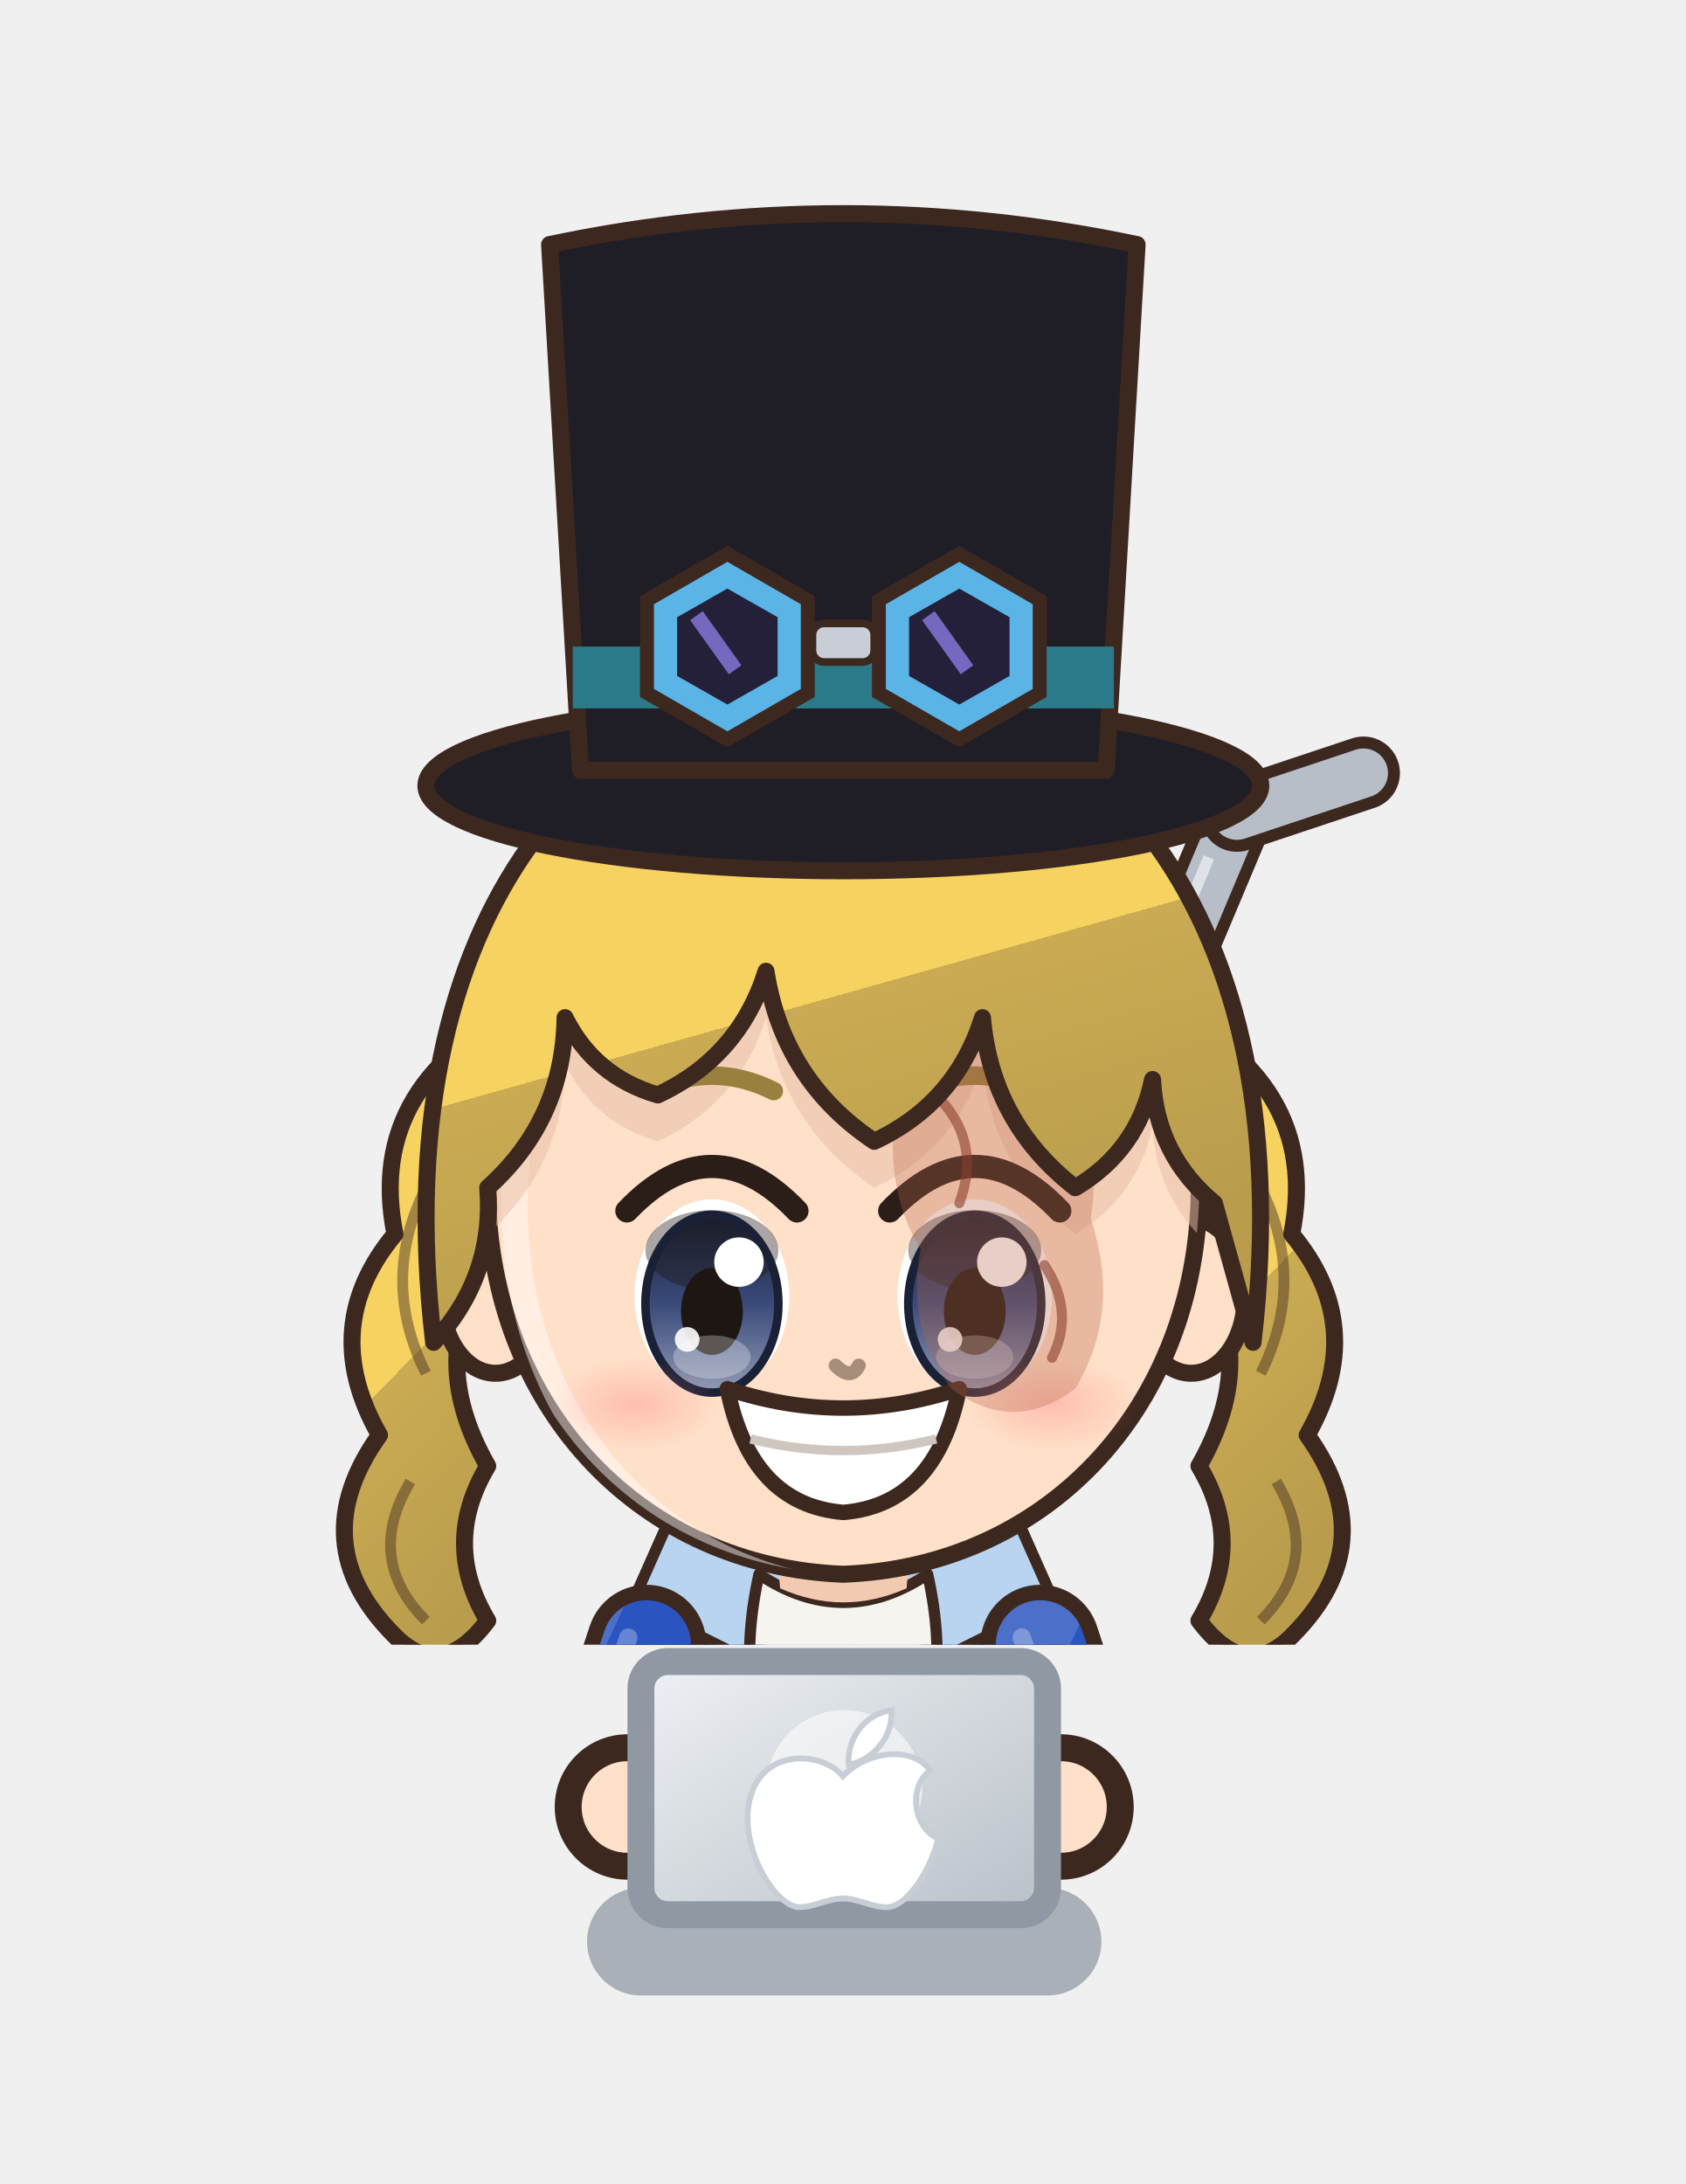
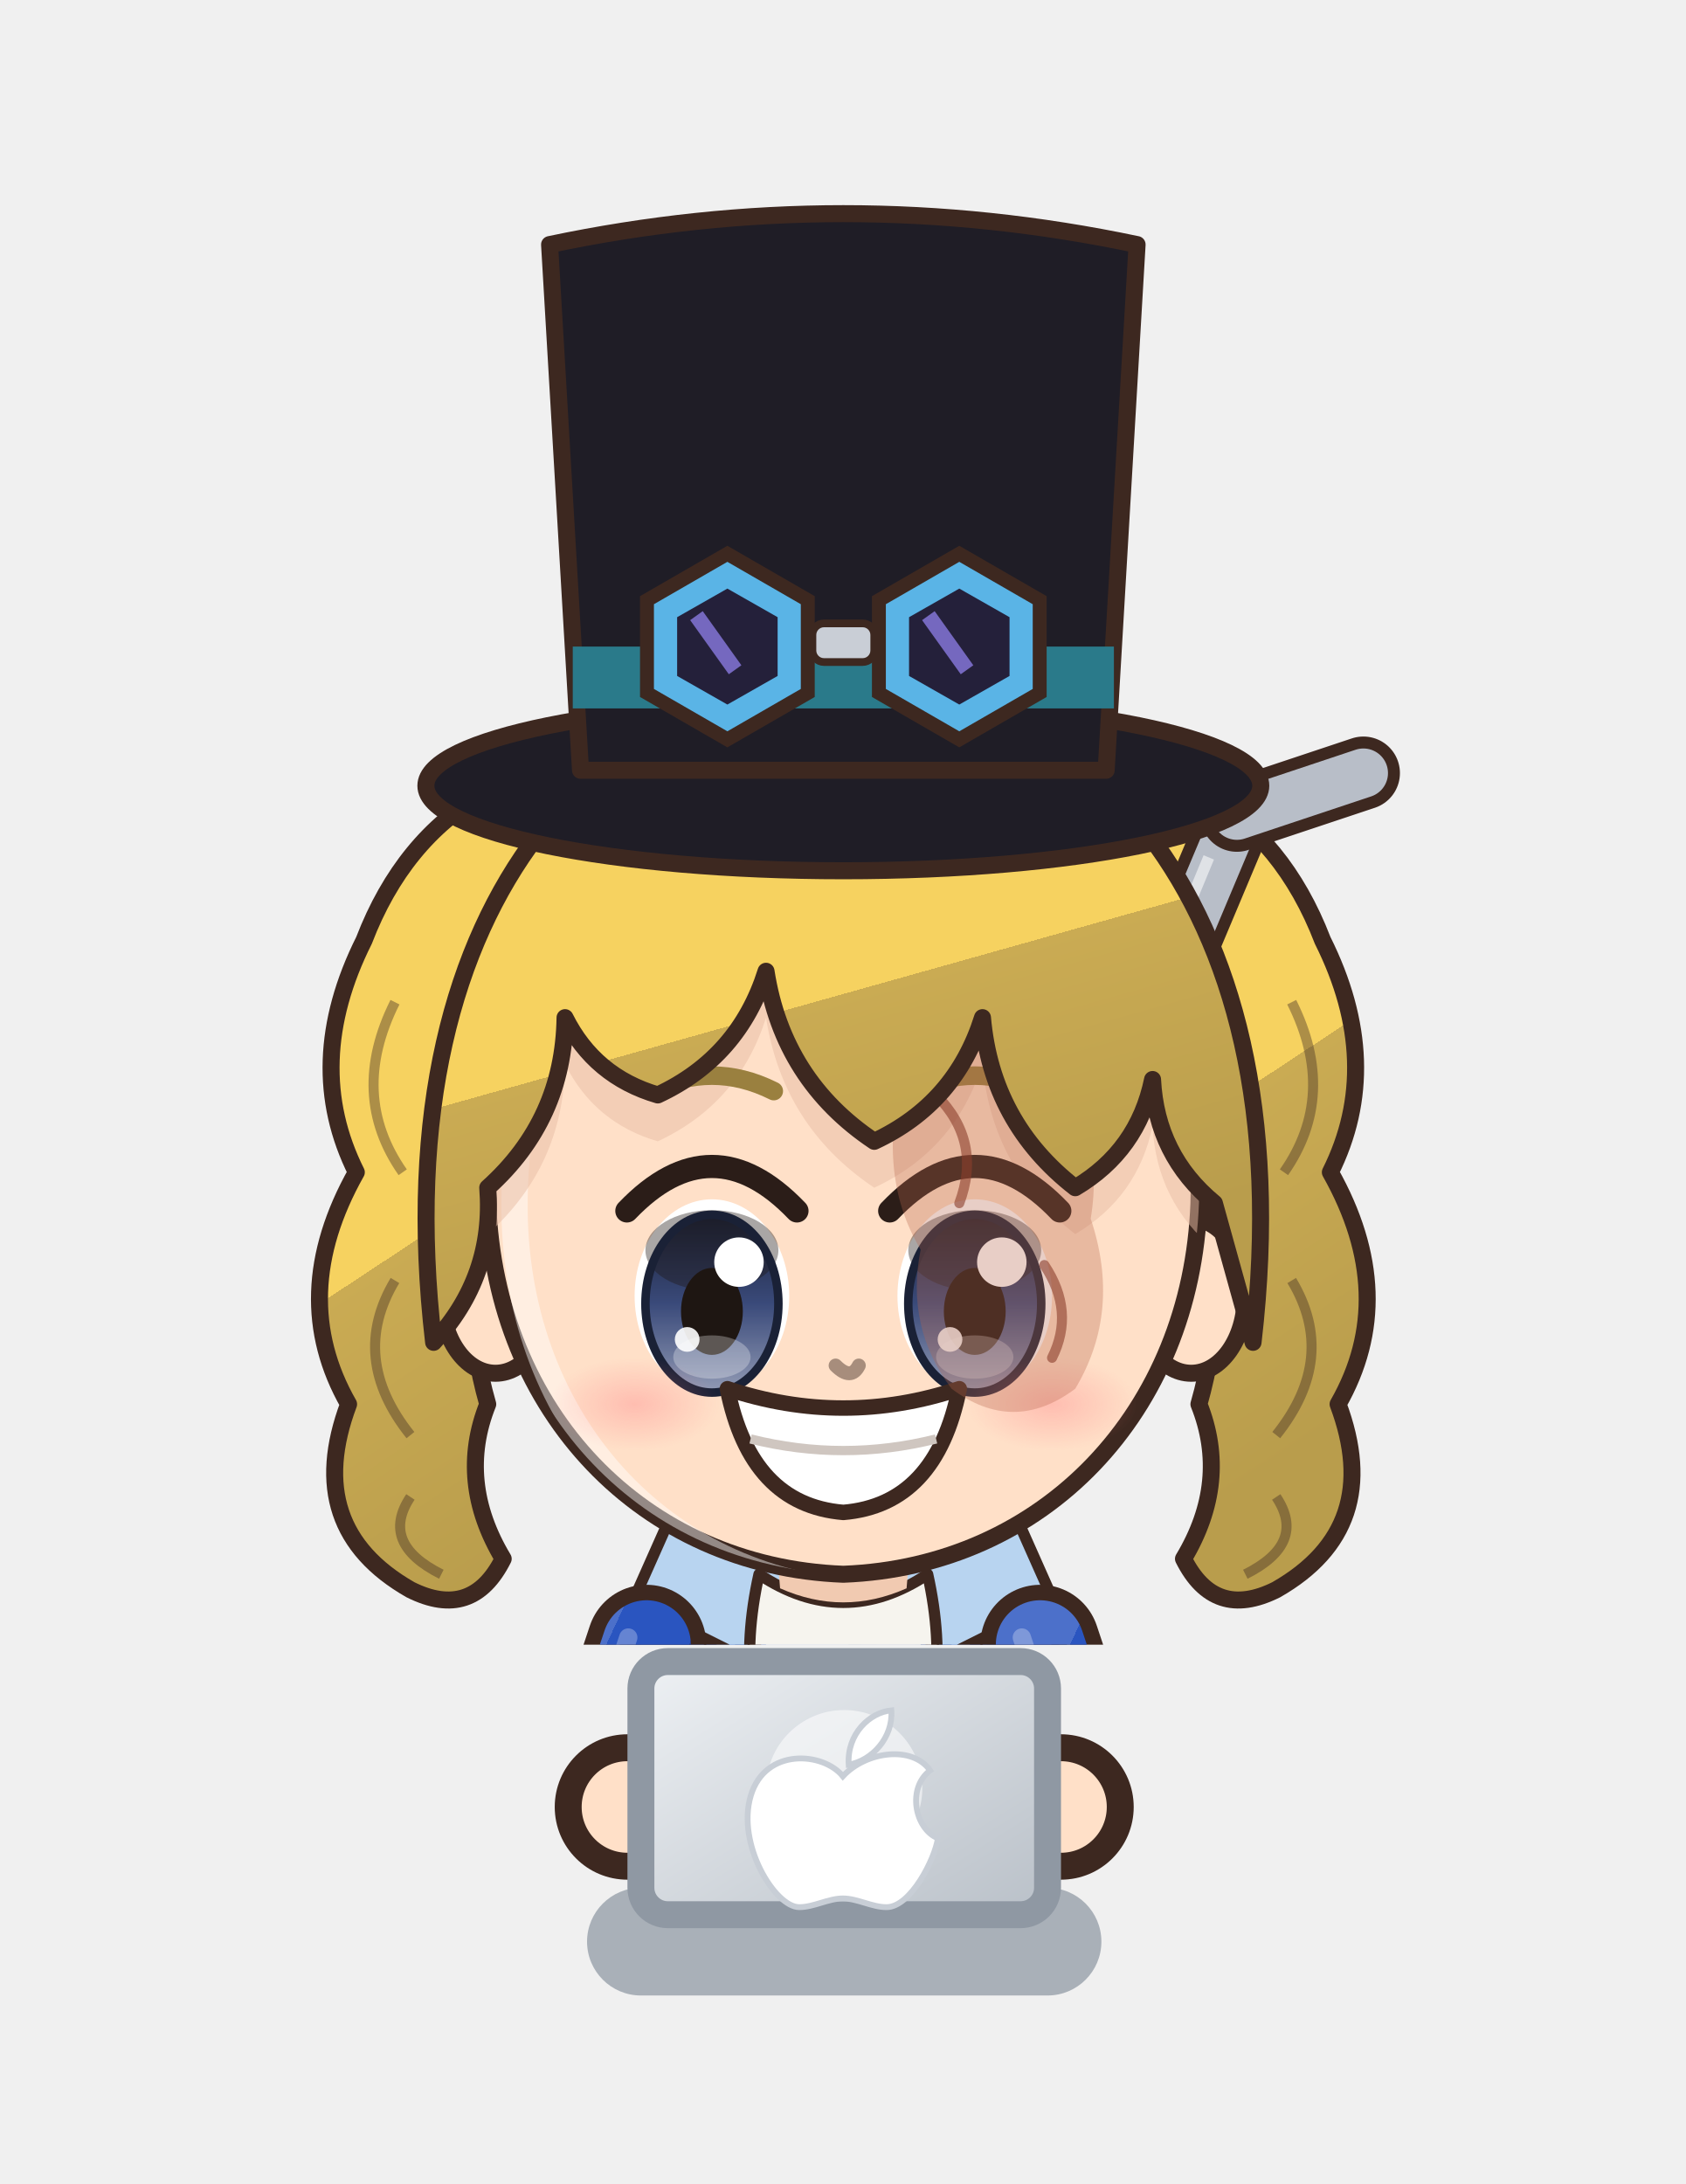
<svg xmlns="http://www.w3.org/2000/svg" viewBox="918.9 332.9 62.6 81.1" width="62.6" height="81.1">
  <svg x="918.9" y="332.9" viewBox="-120 -180 240 234.02" width="62.634" height="61.073">
    <defs>
      <linearGradient id="hair101" x1="0" y1="0" x2=".35" y2="1">
        <stop offset="0" stop-color="#f7d979" />
        <stop offset=".16" stop-color="#f7d979" />
        <stop offset=".16" stop-color="#f6d260" />
        <stop offset=".58" stop-color="#f6d260" />
        <stop offset=".58" stop-color="#caab53" />
        <stop offset="1" stop-color="#b99d4c" />
      </linearGradient>
      <radialGradient id="skin101" cx=".4" cy=".32" r=".85">
        <stop offset="0" stop-color="#ffe0c8" />
        <stop offset=".84" stop-color="#ffe0c8" />
        <stop offset=".84" stop-color="#f1cab1" />
        <stop offset="1" stop-color="#f1cab1" />
      </radialGradient>
      <linearGradient id="cloth101" x1="0" y1="0" x2=".45" y2="1">
        <stop offset="0" stop-color="#4c70ca" />
        <stop offset=".16" stop-color="#4c70ca" />
        <stop offset=".16" stop-color="#2a55c0" />
        <stop offset=".6" stop-color="#2a55c0" />
        <stop offset=".6" stop-color="#2748a3" />
        <stop offset="1" stop-color="#234295" />
      </linearGradient>
      <linearGradient id="iris101" x1="0" y1="0" x2="0" y2="1">
        <stop offset="0" stop-color="#1a2136" />
        <stop offset=".5" stop-color="#3a4a7a" />
        <stop offset="1" stop-color="#929bb5" />
      </linearGradient>
      <linearGradient id="gold101" x1="0" y1="0" x2="1" y2="1">
        <stop offset="0" stop-color="#f6d27a" />
        <stop offset=".55" stop-color="#d9a63a" />
        <stop offset="1" stop-color="#a8761e" />
      </linearGradient>
      <linearGradient id="steel101" x1="0" y1="0" x2="1" y2="1">
        <stop offset="0" stop-color="#e4e8ee" />
        <stop offset=".5" stop-color="#9aa3ad" />
        <stop offset="1" stop-color="#5a606a" />
      </linearGradient>
      <linearGradient id="beard101" x1="0" y1="0" x2="0" y2="1">
        <stop offset="0" stop-color="#e6e6ea" />
        <stop offset="1" stop-color="#b8b8c2" />
      </linearGradient>
      <radialGradient id="hawkiris101" cx=".45" cy=".4" r=".7">
        <stop offset="0" stop-color="#ffe27a" />
        <stop offset=".6" stop-color="#e8a52a" />
        <stop offset="1" stop-color="#9a5a12" />
      </radialGradient>
      <linearGradient id="straw101" x1="0" y1="0" x2=".3" y2="1">
        <stop offset="0" stop-color="#ffe7aa" />
        <stop offset=".16" stop-color="#ffe7aa" />
        <stop offset=".16" stop-color="#ffe39a" />
        <stop offset=".58" stop-color="#ffe39a" />
        <stop offset=".58" stop-color="#e9b456" />
        <stop offset="1" stop-color="#d6a54f" />
      </linearGradient>
      <radialGradient id="blush101">
        <stop offset="0" stop-color="#ff7f86" stop-opacity=".9" />
        <stop offset="1" stop-color="#ff7f86" stop-opacity="0" />
      </radialGradient>
      <clipPath id="face101">
        <path d="M -46,-4 C -47,-38 -25,-55 0,-55 C 25,-55 47,-38 46,-4 C 45,23 26,43 0,44 C -26,43 -45,23 -46,-4 Z" />
      </clipPath>
      <clipPath id="torso101">
        <path d="M -30,50 C -34,68 -28,94 -26,124 L 26,124 C 28,94 34,68 30,50 C 18,40 -18,40 -30,50 Z" />
      </clipPath>
    </defs>
    <ellipse cx="0" cy="208" rx="42" ry="7" fill="#000000" opacity=".16" />
    <g transform="translate(0,44.0) scale(1.100) translate(0,-44)">
-       <path d="M -40,-30 Q -62,-20 -58,0 Q -68,12 -60,26 Q -70,40 -58,52 Q -52,58 -46,50 Q -52,40 -46,30 Q -54,16 -46,4 Q -50,-12 -36,-18 Z" fill="url(#hair101)" stroke="#3d2820" stroke-width="2.2" stroke-linejoin="round" />
-       <path d="M -54,-6 Q -60,6 -54,18 M -56,32 Q -62,42 -54,50" stroke="#3d2820" stroke-width="1.4" fill="none" opacity=".45" />
-       <path d="M 40,-30 Q 62,-20 58,0 Q 68,12 60,26 Q 70,40 58,52 Q 52,58 46,50 Q 52,40 46,30 Q 54,16 46,4 Q 50,-12 36,-18 Z" fill="url(#hair101)" stroke="#3d2820" stroke-width="2.2" stroke-linejoin="round" />
-       <path d="M 54,-6 Q 60,6 54,18 M 56,32 Q 62,42 54,50" stroke="#3d2820" stroke-width="1.4" fill="none" opacity=".45" />
+       <path d="M -20,-62 Q -52,-64 -62,-38 Q -70,-22 -63,-8 Q -72,8 -64,22 Q -70,38 -56,46 Q -48,50 -44,42 Q -50,32 -46,22 Q -50,8 -46,-4 Q -50,-24 -38,-38 Q -28,-50 -10,-54 Z" fill="url(#hair101)" stroke="#3d2820" stroke-width="2.2" stroke-linejoin="round" />
+       <path d="M -58,-30 Q -64,-18 -57,-8 M -58,6 Q -64,16 -56,26 M -56,34 Q -60,40 -52,44" stroke="#3d2820" stroke-width="1.3" fill="none" opacity=".4" />
+       <path d="M 20,-62 Q 52,-64 62,-38 Q 70,-22 63,-8 Q 72,8 64,22 Q 70,38 56,46 Q 48,50 44,42 Q 50,32 46,22 Q 50,8 46,-4 Q 50,-24 38,-38 Q 28,-50 10,-54 Z" fill="url(#hair101)" stroke="#3d2820" stroke-width="2.2" stroke-linejoin="round" />
+       <path d="M 58,-30 Q 64,-18 57,-8 M 58,6 Q 64,16 56,26 M 56,34 Q 60,40 52,44" stroke="#3d2820" stroke-width="1.3" fill="none" opacity=".4" />
    </g>
    <g transform="translate(0,205) scale(1,1) translate(0,-205)">
      <path d="M -34,150 L 56,-64" stroke="#3d2820" stroke-width="10.4" stroke-linecap="round" />
      <path d="M -34,150 L 56,-64" stroke="#b8bec8" stroke-width="7" stroke-linecap="round" />
      <path d="M 56,-64 L 74,-70" stroke="#3d2820" stroke-width="10.4" stroke-linecap="round" />
      <path d="M 56,-64 L 74,-70" stroke="#b8bec8" stroke-width="7" stroke-linecap="round" />
      <path d="M -30,140 L 52,-58" stroke="#ffffff" stroke-width="1.6" opacity=".55" />
      <path d="M -23.5,118 Q -24.5,160.0 -20.5,202 L -5.5,202 Q -1.5,160.0 -2.5,118 Z" fill="#3b4258" stroke="#3d2820" stroke-width="2.2" stroke-linejoin="round" />
      <path d="M -9,124 Q -8,160 -10,196" stroke="#000000" stroke-width="4.5" fill="none" opacity=".14" stroke-linecap="round" />
      <path d="M -18,126 Q -19,150 -18,170" stroke="#ffffff" stroke-width="2" fill="none" opacity=".22" stroke-linecap="round" />
      <ellipse cx="-13" cy="205" rx="14" ry="7" fill="#3a2a24" stroke="#3d2820" stroke-width="2.2" stroke-linejoin="round" />
      <ellipse cx="-17" cy="202.5" rx="5" ry="2" fill="#ffffff" opacity=".35" />
      <path d="M 2.5,118 Q 1.5,160.0 5.5,202 L 20.5,202 Q 24.5,160.0 23.5,118 Z" fill="#3b4258" stroke="#3d2820" stroke-width="2.2" stroke-linejoin="round" />
      <path d="M 17,124 Q 18,160 16,196" stroke="#000000" stroke-width="4.5" fill="none" opacity=".14" stroke-linecap="round" />
      <path d="M 8,126 Q 7,150 8,170" stroke="#ffffff" stroke-width="2" fill="none" opacity=".22" stroke-linecap="round" />
      <ellipse cx="13" cy="205" rx="14" ry="7" fill="#3a2a24" stroke="#3d2820" stroke-width="2.2" stroke-linejoin="round" />
      <ellipse cx="9" cy="202.5" rx="5" ry="2" fill="#ffffff" opacity=".35" />
      <path d="M -30,50 C -34,68 -28,94 -26,124 L 26,124 C 28,94 34,68 30,50 C 18,40 -18,40 -30,50 Z" fill="url(#cloth101)" stroke="#3d2820" stroke-width="2.2" stroke-linejoin="round" />
      <path d="M -11,42 L 11,42 L 11,124 L -11,124 Z" fill="#ffffff" />
      <path d="M -11,42 L -20,74 L -11,124 M 11,42 L 20,74 L 11,124" stroke="#243c88" stroke-width="2" fill="none" />
      <g clip-path="url(#torso101)">
        <path d="M -30,50 C -34,68 -28,94 -26,124 L 26,124 C 28,94 34,68 30,50 C 18,40 -18,40 -30,50 Z" transform="translate(4,3)" fill="none" stroke="#ffffff" stroke-width="5" opacity=".3" />
        <path d="M -30,50 C -34,68 -28,94 -26,124 L 26,124 C 28,94 34,68 30,50 C 18,40 -18,40 -30,50 Z" transform="translate(-6,-2)" fill="none" stroke="#000000" stroke-width="9" opacity=".13" />
      </g>
      <path d="M -6,44 L -22,30 L -30,48 L -14,56 Z" fill="#b8d4f0" stroke="#3d2820" stroke-width="1.6" stroke-linejoin="round" />
      <path d="M 6,44 L 22,30 L 30,48 L 14,56 Z" fill="#b8d4f0" stroke="#3d2820" stroke-width="1.6" stroke-linejoin="round" />
      <path d="M -12,44 Q 0,52 12,44 Q 16,62 8,74 Q 12,86 4,96 L -4,96 Q -12,86 -8,74 Q -16,62 -12,44 Z" fill="#f6f4ee" stroke="#3d2820" stroke-width="1.6" stroke-linejoin="round" />
      <path d="M -4,56 Q -2,72 -5,88 M 4,56 Q 2,72 5,88" stroke="#d6d0c4" stroke-width="1.3" fill="none" />
      <path d="M -27,112 L -36,176 L -10,176 L -9,118 Z M 27,112 L 36,176 L 10,176 L 9,118 Z" fill="url(#cloth101)" stroke="#3d2820" stroke-width="2.2" stroke-linejoin="round" />
      <path d="M -28,54 L -38,84 L -31,102" stroke="#3d2820" stroke-width="17" fill="none" stroke-linecap="round" stroke-linejoin="round" />
      <path d="M -28,54 L -38,84 L -31,102" stroke="url(#cloth101)" stroke-width="12.6" fill="none" stroke-linecap="round" stroke-linejoin="round" />
      <path d="M -28,54 L -38,84 L -31,102" transform="translate(-2.6,-1)" stroke="#ffffff" stroke-width="2.6" fill="none" stroke-linecap="round" stroke-linejoin="round" opacity=".28" />
      <path d="M 28,54 L 38,84 L 31,102" stroke="#3d2820" stroke-width="17" fill="none" stroke-linecap="round" stroke-linejoin="round" />
      <path d="M 28,54 L 38,84 L 31,102" stroke="url(#cloth101)" stroke-width="12.6" fill="none" stroke-linecap="round" stroke-linejoin="round" />
      <path d="M 28,54 L 38,84 L 31,102" transform="translate(-2.6,-1)" stroke="#ffffff" stroke-width="2.6" fill="none" stroke-linecap="round" stroke-linejoin="round" opacity=".28" />
      <path d="M 41.4,70.2 L 27.0,75.0" stroke="#3d2820" stroke-width="9.4" stroke-linecap="round" />
      <path d="M 41.4,70.2 L 27.0,75.0" stroke="#1f1d26" stroke-width="7" stroke-linecap="round" />
      <rect x="30.7" y="68.6" width="7" height="8" rx="1" fill="none" stroke="#e6b84a" stroke-width="1.8" />
      <circle cx="-31" cy="102" r="8.5" fill="#1f1d26" stroke="#3d2820" stroke-width="2.2" />
      <circle cx="31" cy="102" r="8.5" fill="#1f1d26" stroke="#3d2820" stroke-width="2.2" />
      <path d="M -44,64 L -32,62 L -31,72 L -43,74 Z" fill="#5cb87a" stroke="#3d2820" stroke-width="1.4" />
      <path d="M -10,34 L 10,34 L 9,46 Q 0,50 -9,46 Z" fill="#f1cab1" />
    </g>
    <g transform="translate(0,44.0) scale(1.100) translate(0,-44)">
      <ellipse cx="-45" cy="8" rx="7" ry="10" fill="url(#skin101)" stroke="#3d2820" stroke-width="2.2" stroke-linejoin="round" />
      <ellipse cx="45" cy="8" rx="7" ry="10" fill="url(#skin101)" stroke="#3d2820" stroke-width="2.2" stroke-linejoin="round" />
      <path d="M -46,-4 C -47,-38 -25,-55 0,-55 C 25,-55 47,-38 46,-4 C 45,23 26,43 0,44 C -26,43 -45,23 -46,-4 Z" fill="url(#skin101)" stroke="#3d2820" stroke-width="2.2" stroke-linejoin="round" />
      <g clip-path="url(#face101)">
        <path d="M -46,-4 C -47,-38 -25,-55 0,-55 C 25,-55 47,-38 46,-4 C 45,23 26,43 0,44 C -26,43 -45,23 -46,-4 Z" transform="translate(3.5,2.5)" fill="none" stroke="#ffffff" stroke-width="3.4" opacity=".45" />
      </g>
      <g clip-path="url(#face101)">
        <path d="M -53,14 C -60,-46 -28,-72 0,-72 C 28,-72 60,-46 53,14 L 48,-4 Q 40.5,-10.2 40,-20 Q 38.1,-10.8 30,-6 Q 19.2,-14.4 18,-28 Q 14.5,-16.9 4,-12 Q -7.8,-19.9 -10,-34 Q -13.5,-22.9 -24,-18 Q -32.2,-20.4 -36,-28 Q -36.2,-14.8 -46,-6 Q -45.1,5.5 -53,14 Z" transform="translate(0,6)" fill="#e7bca4" opacity=".5" />
      </g>
      <ellipse cx="-17" cy="8" rx="10" ry="12.5" fill="#ffffff" />
      <ellipse cx="-17" cy="9" rx="8.6" ry="11.5" fill="url(#iris101)" />
      <ellipse cx="-17" cy="2.1" rx="8.6" ry="5.2" fill="#1e1612" opacity=".38" />
      <ellipse cx="-17" cy="9" rx="8.6" ry="11.5" fill="none" stroke="#1a2136" stroke-width="1.1" />
      <ellipse cx="-17" cy="10" rx="4" ry="5.625" fill="#1e1612" />
      <ellipse cx="-17" cy="15.9" rx="5" ry="2.8" fill="#ffffff" opacity=".28" />
      <circle cx="-13.5" cy="3.625" r="3.2" fill="#ffffff" />
      <circle cx="-20.2" cy="13.625" r="1.6" fill="#ffffff" opacity=".9" />
      <path d="M -28,-3.0 Q -17,-14.5 -6,-3.0" stroke="#2b1d18" stroke-width="3" fill="none" stroke-linecap="round" />
      <path d="M -25,-18.5 Q -17,-22.5 -9,-18.5" stroke="#9a803f" stroke-width="2.4" fill="none" stroke-linecap="round" />
      <ellipse cx="17" cy="8" rx="10" ry="12.5" fill="#ffffff" />
      <ellipse cx="17" cy="9" rx="8.6" ry="11.5" fill="url(#iris101)" />
      <ellipse cx="17" cy="2.1" rx="8.6" ry="5.2" fill="#1e1612" opacity=".38" />
      <ellipse cx="17" cy="9" rx="8.6" ry="11.5" fill="none" stroke="#1a2136" stroke-width="1.1" />
      <ellipse cx="17" cy="10" rx="4" ry="5.625" fill="#1e1612" />
      <ellipse cx="17" cy="15.9" rx="5" ry="2.8" fill="#ffffff" opacity=".28" />
      <circle cx="20.5" cy="3.625" r="3.2" fill="#ffffff" />
      <circle cx="13.8" cy="13.625" r="1.6" fill="#ffffff" opacity=".9" />
      <path d="M 6,-3.0 Q 17,-14.5 28,-3.0" stroke="#2b1d18" stroke-width="3" fill="none" stroke-linecap="round" />
      <path d="M 9,-18.5 Q 17,-22.5 25,-18.5" stroke="#9a803f" stroke-width="2.4" fill="none" stroke-linecap="round" />
      <path d="M -15,20 Q 0,25 15,20 Q 12,35 0,36 Q -12,35 -15,20 Z" fill="#ffffff" stroke="#3d2820" stroke-width="2" stroke-linejoin="round" />
      <path d="M -12,26.5 Q 0,29.5 12,26.5" stroke="#cfc6c0" stroke-width="1.2" fill="none" />
      <ellipse cx="-27" cy="22" rx="11" ry="6" fill="url(#blush101)" opacity="0.40" />
      <ellipse cx="27" cy="22" rx="11" ry="6" fill="url(#blush101)" opacity="0.40" />
      <path d="M -1,17 Q 1,19 2,17" stroke="#a78d7c" stroke-width="1.8" fill="none" stroke-linecap="round" />
      <path d="M 8,-22 Q 16,-30 26,-24 Q 34,-14 32,-2 Q 36,10 30,20 Q 22,26 14,20 Q 8,12 10,2 Q 4,-8 8,-22 Z" fill="#b8644a" opacity=".32" />
      <path d="M 12,-18 Q 18,-12 15,-4 M 26,4 Q 30,10 27,16" stroke="#8a3e2c" stroke-width="1.3" fill="none" opacity=".6" stroke-linecap="round" />
      <path d="M -53,14 C -60,-46 -28,-72 0,-72 C 28,-72 60,-46 53,14 L 48,-4 Q 40.5,-10.2 40,-20 Q 38.1,-10.8 30,-6 Q 19.2,-14.4 18,-28 Q 14.5,-16.9 4,-12 Q -7.8,-19.9 -10,-34 Q -13.5,-22.9 -24,-18 Q -32.2,-20.4 -36,-28 Q -36.2,-14.8 -46,-6 Q -45.1,5.5 -53,14 Z" fill="url(#hair101)" stroke="#3d2820" stroke-width="2.2" stroke-linejoin="round" />
      <ellipse cx="0" cy="-58" rx="54" ry="11" fill="#1f1d26" stroke="#3d2820" stroke-width="2.2" stroke-linejoin="round" />
      <path d="M -34,-60 L -38,-128 Q 0,-136 38,-128 L 34,-60 Z" fill="#1f1d26" stroke="#3d2820" stroke-width="2.2" stroke-linejoin="round" />
      <path d="M -35,-76 L 35,-76 L 35,-68 L -35,-68 Z" fill="#2a7a8a" />
      <polygon points="-4.6,-70.0 -15.0,-64.0 -25.4,-70.0 -25.4,-82.0 -15.0,-88.0 -4.6,-82.0" fill="#5ab4e6" stroke="#3d2820" stroke-width="1.8" />
      <polygon points="-8.5,-72.2 -15.0,-68.5 -21.5,-72.2 -21.5,-79.8 -15.0,-83.5 -8.5,-79.8" fill="#24203a" />
      <path d="M -19,-80 L -14,-73" stroke="#8a7ae0" stroke-width="2" opacity=".8" />
      <polygon points="25.4,-70.0 15.0,-64.0 4.6,-70.0 4.6,-82.0 15.0,-88.0 25.4,-82.0" fill="#5ab4e6" stroke="#3d2820" stroke-width="1.8" />
      <polygon points="21.5,-72.2 15.0,-68.5 8.5,-72.2 8.5,-79.8 15.0,-83.5 21.5,-79.8" fill="#24203a" />
      <path d="M 11,-80 L 16,-73" stroke="#8a7ae0" stroke-width="2" opacity=".8" />
      <rect x="-4" y="-79" width="8" height="5" rx="1.5" fill="#c9ced6" stroke="#3d2820" stroke-width="1" />
    </g>
    <g transform="translate(0,205) scale(1,1) translate(0,-205)" />
  </svg>
  <circle cx="942.2" cy="400.0" r="2.2" fill="#ffe0c8" stroke="#3d2820" stroke-width="1.0" />
  <circle cx="958.3" cy="400.0" r="2.2" fill="#ffe0c8" stroke="#3d2820" stroke-width="1.0" />
  <defs>
    <linearGradient id="lp102" x1="0" y1="0" x2="1" y2="1">
      <stop offset="0" stop-color="#eef1f4" />
      <stop offset="1" stop-color="#b9c0c8" />
    </linearGradient>
  </defs>
  <rect x="940.7" y="403.0" width="19.1" height="4" rx="2" fill="#a9b0b8" />
  <rect x="942.7" y="394.6" width="15.1" height="9.4" rx="1.0" fill="url(#lp102)" stroke="#8f98a3" stroke-width="1" />
  <ellipse cx="950.25" cy="399.3" rx="2.9" ry="2.9" fill="#ffffff" opacity=".55" />
  <path d="M 0,-4 C -2,-6.5 -8,-7 -9.5,-2 C -11,3 -7,9.5 -4.5,9.5 C -3,9.5 -1.5,8.6 0,8.6 C 1.5,8.6 3,9.5 4.5,9.5 C 7,9.5 9.5,4.5 9.8,2.4 C 7.4,1.4 6.6,-2.8 9,-4.6 C 7.2,-7.2 2.4,-6.6 0,-4 Z M 0.6,-5.2 C 0.4,-8.4 2.8,-10.6 5,-10.8 C 5.2,-8 3,-5.6 0.6,-5.2 Z" transform="translate(950.2,400.3) scale(0.36)" fill="#ffffff" stroke="#c8ced6" stroke-width=".6" />
</svg>
